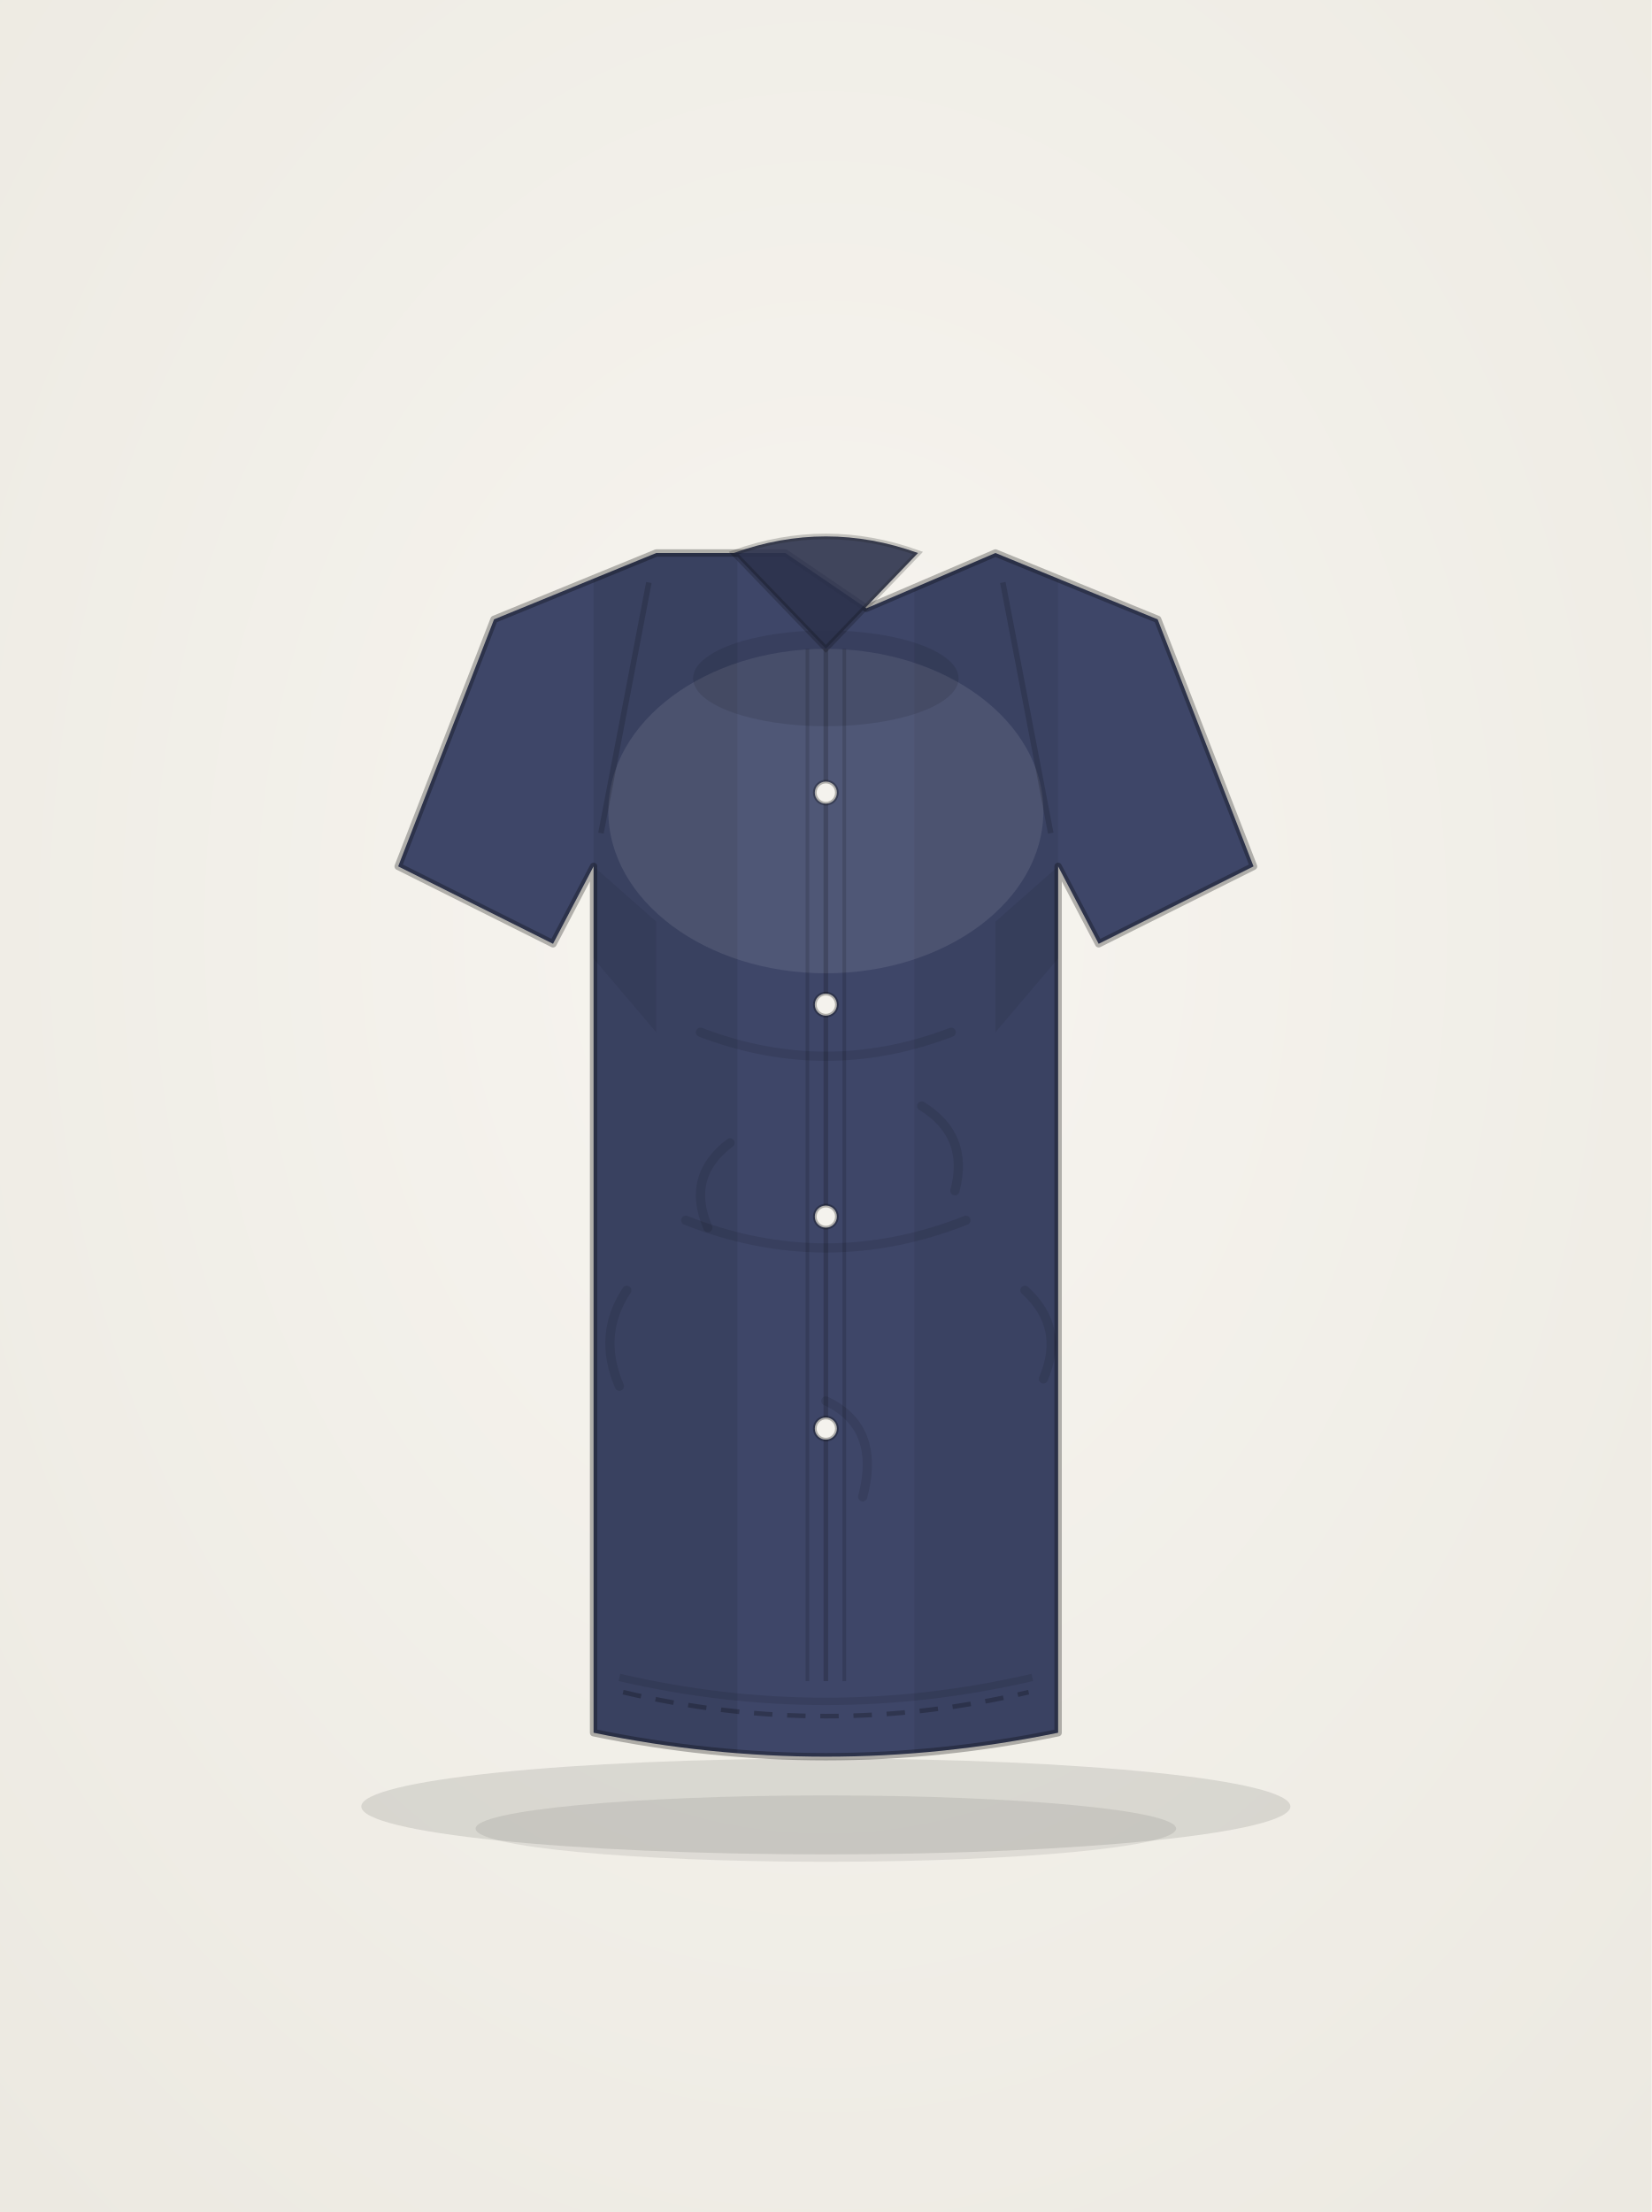
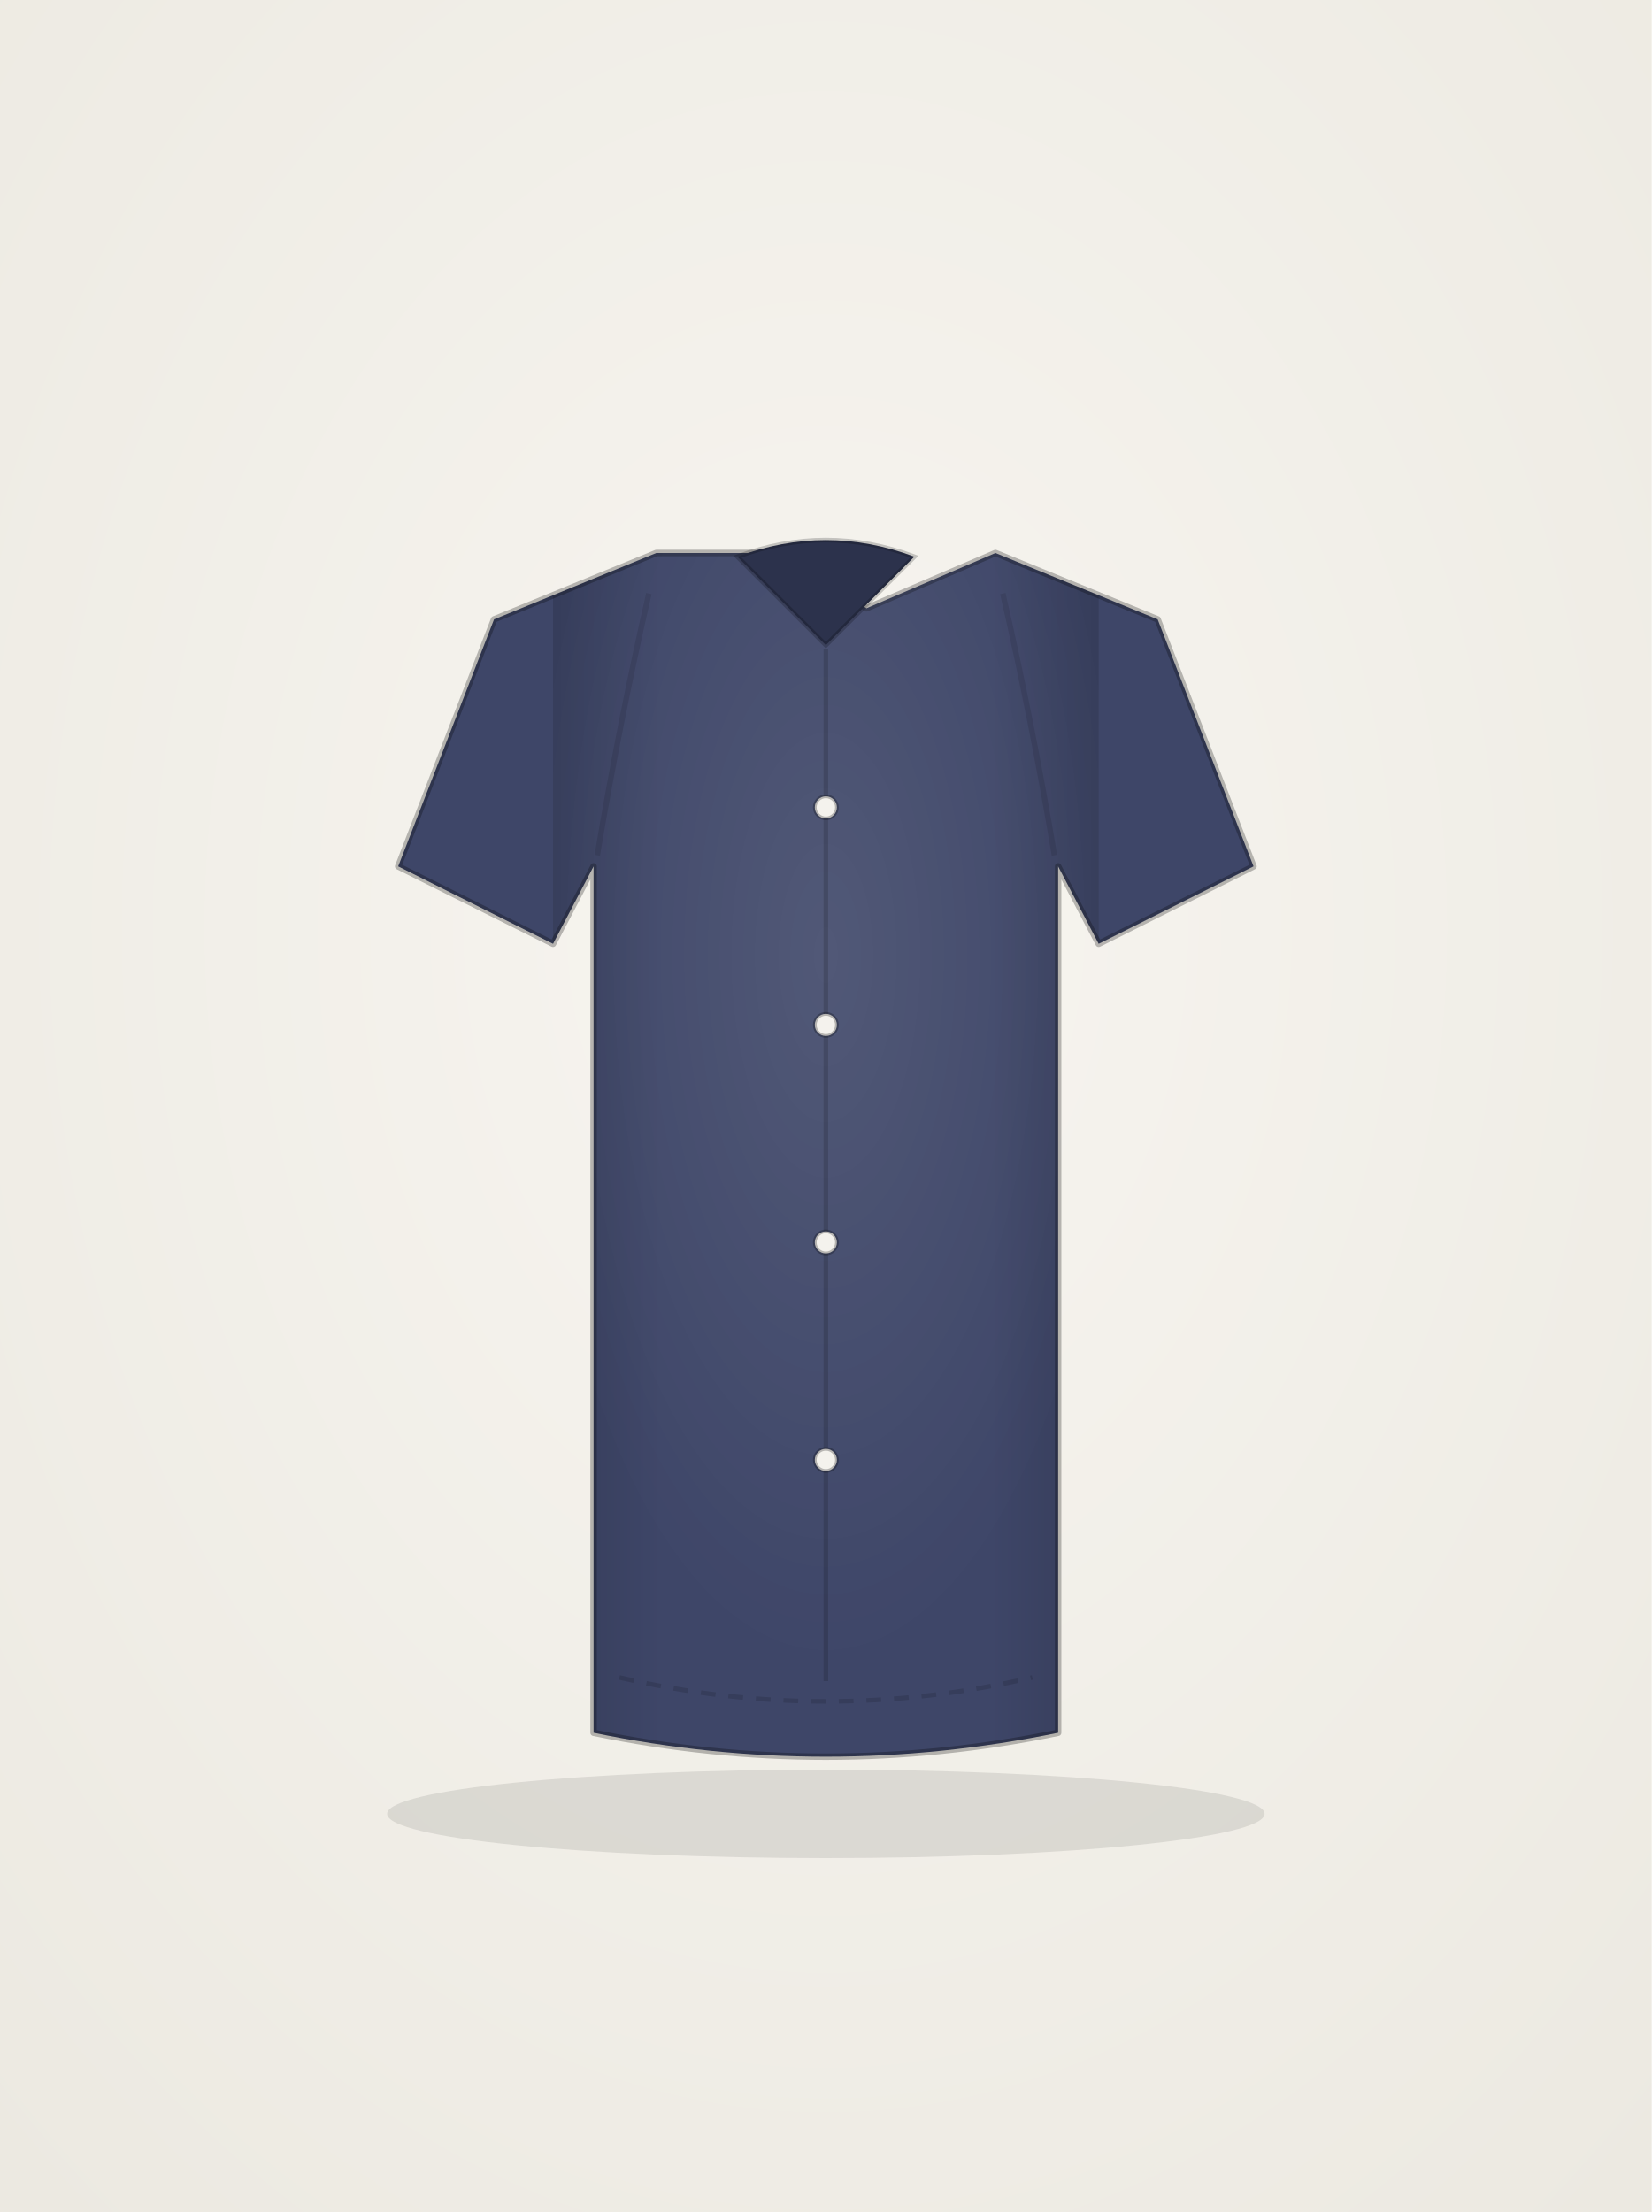
<svg xmlns="http://www.w3.org/2000/svg" viewBox="0 0 896 1200">
  <defs>
    <radialGradient id="bg" cx="50%" cy="42%" r="75%">
      <stop offset="0%" stop-color="#F7F5F0" />
      <stop offset="100%" stop-color="#ECE9E1" />
    </radialGradient>
+     <linearGradient id="sisi" x1="0" y1="0" x2="1" y2="0">
+       <stop offset="0%" stop-color="rgba(0,0,0,.13)" />
+       <stop offset="20%" stop-color="rgba(0,0,0,0)" />
+       <stop offset="80%" stop-color="rgba(0,0,0,0)" />
+       <stop offset="100%" stop-color="rgba(0,0,0,.13)" />
+     </linearGradient>
+     <radialGradient id="cahaya" cx="50%" cy="34%" r="55%">
+       <stop offset="0%" stop-color="rgba(255,255,255,.10)" />
+       <stop offset="100%" stop-color="rgba(255,255,255,0)" />
+     </radialGradient>
    <clipPath id="body-clip">
      <path d="M356 300 L268 336 L216 470 L300 512 L322 470 L322 940 Q448 966 574 940 L574 470 L596 512 L680 470 L628 336 L540 300 L470 330 L426 300 Z" />
    </clipPath>
  </defs>
  <rect width="896" height="1200" fill="url(#bg)" />
-   <ellipse cx="448" cy="980" rx="252" ry="26" fill="rgba(0,0,0,.10)" />
-   <ellipse cx="448" cy="992" rx="190" ry="18" fill="rgba(0,0,0,.08)" />
-   <path d="M356 300 L268 336 L216 470 L300 512 L322 470 L322 940 Q448 966 574 940 L574 470 L596 512 L680 470 L628 336 L540 300 L470 330 L426 300 Z" fill="#3E4668" stroke="rgba(0,0,0,.28)" stroke-width="4" stroke-linejoin="round" />
+   <ellipse cx="448" cy="984" rx="238" ry="24" fill="rgba(0,0,0,.09)" />
+   <path d="M356 300 L268 336 L216 470 L300 512 L322 470 L322 940 Q448 966 574 940 L574 470 L596 512 L680 470 L628 336 L540 300 L470 330 L426 300 Z" fill="#3E4668" stroke="rgba(0,0,0,.26)" stroke-width="3.5" stroke-linejoin="round" />
  <g clip-path="url(#body-clip)">
-     <path d="M322 300 H400 V960 H322 Z" fill="rgba(0,0,0,.08)" />
-     <path d="M496 300 H574 V960 H496 Z" fill="rgba(0,0,0,.06)" />
-     <ellipse cx="448" cy="440" rx="118" ry="88" fill="rgba(255,255,255,.09)" />
-     <ellipse cx="448" cy="368" rx="72" ry="26" fill="rgba(0,0,0,.10)" />
-     <path d="M322 470 L356 500 L356 560 L322 520 Z" fill="rgba(0,0,0,.07)" />
-     <path d="M574 470 L540 500 L540 560 L574 520 Z" fill="rgba(0,0,0,.07)" />
-     <path d="M380 560 Q448 586 516 560" fill="none" stroke="rgba(0,0,0,.10)" stroke-width="5" stroke-linecap="round" />
-     <path d="M372 662 Q448 692 524 662" fill="none" stroke="rgba(0,0,0,.10)" stroke-width="5" stroke-linecap="round" />
-     <path d="M556 700 q22 20 10 48" fill="none" stroke="rgba(0,0,0,.10)" stroke-width="5" stroke-linecap="round" />
-     <path d="M340 700 q-16 24 -4 52" fill="none" stroke="rgba(0,0,0,.10)" stroke-width="5" stroke-linecap="round" />
-     <path d="M448 760 q30 14 20 52" fill="none" stroke="rgba(0,0,0,.10)" stroke-width="5" stroke-linecap="round" />
-     <path d="M500 600 q26 16 18 46" fill="none" stroke="rgba(0,0,0,.10)" stroke-width="5" stroke-linecap="round" />
-     <path d="M396 620 q-24 18 -12 46" fill="none" stroke="rgba(0,0,0,.10)" stroke-width="5" stroke-linecap="round" />
-     <path d="M336 910 Q448 936 560 910" fill="none" stroke="rgba(0,0,0,.10)" stroke-width="4" />
-     <path d="M338 918 Q448 944 558 918" fill="none" stroke="rgba(0,0,0,.24)" stroke-width="2.5" stroke-dasharray="10 8" />
+     <rect x="300" y="280" width="296" height="700" fill="url(#sisi)" />
+     <rect x="300" y="280" width="296" height="700" fill="url(#cahaya)" />
+     <path d="M336 910 Q448 936 560 910" fill="none" stroke="rgba(0,0,0,.13)" stroke-width="2.5" stroke-dasharray="8 7" />
  </g>
-   <path d="M352 316 L326 452" stroke="rgba(0,0,0,.16)" stroke-width="3" />
-   <path d="M544 316 L570 452" stroke="rgba(0,0,0,.16)" stroke-width="3" />
-   <path d="M398 300 Q448 282 498 300 L448 352 Z" fill="#2C324C" opacity=".9" stroke="rgba(0,0,0,.22)" stroke-width="3" />
-   <line x1="448" y1="352" x2="448" y2="912" stroke="rgba(0,0,0,.18)" stroke-width="2.5" />
-   <line x1="438" y1="352" x2="438" y2="912" stroke="rgba(0,0,0,.14)" stroke-width="2" />
-   <line x1="458" y1="352" x2="458" y2="912" stroke="rgba(0,0,0,.14)" stroke-width="2" />
-   <circle cx="448" cy="430" r="6" fill="#F4F2ED" stroke="rgba(0,0,0,.28)" stroke-width="2" />
-   <circle cx="448" cy="545" r="6" fill="#F4F2ED" stroke="rgba(0,0,0,.28)" stroke-width="2" />
-   <circle cx="448" cy="660" r="6" fill="#F4F2ED" stroke="rgba(0,0,0,.28)" stroke-width="2" />
-   <circle cx="448" cy="775" r="6" fill="#F4F2ED" stroke="rgba(0,0,0,.28)" stroke-width="2" />
+   <path d="M352 322 Q336 392 324 464" fill="none" stroke="rgba(0,0,0,.10)" stroke-width="3" />
+   <path d="M544 322 Q560 392 572 464" fill="none" stroke="rgba(0,0,0,.10)" stroke-width="3" />
+   <path d="M400 302 Q448 284 496 302 L448 350 Z" fill="#2C324C" stroke="rgba(0,0,0,.20)" stroke-width="2.5" />
+   <line x1="448" y1="352" x2="448" y2="912" stroke="rgba(0,0,0,.15)" stroke-width="2.5" />
+   <circle cx="448" cy="438" r="6" fill="#F4F2ED" stroke="rgba(0,0,0,.25)" stroke-width="2" />
+   <circle cx="448" cy="556" r="6" fill="#F4F2ED" stroke="rgba(0,0,0,.25)" stroke-width="2" />
+   <circle cx="448" cy="674" r="6" fill="#F4F2ED" stroke="rgba(0,0,0,.25)" stroke-width="2" />
+   <circle cx="448" cy="792" r="6" fill="#F4F2ED" stroke="rgba(0,0,0,.25)" stroke-width="2" />
</svg>
